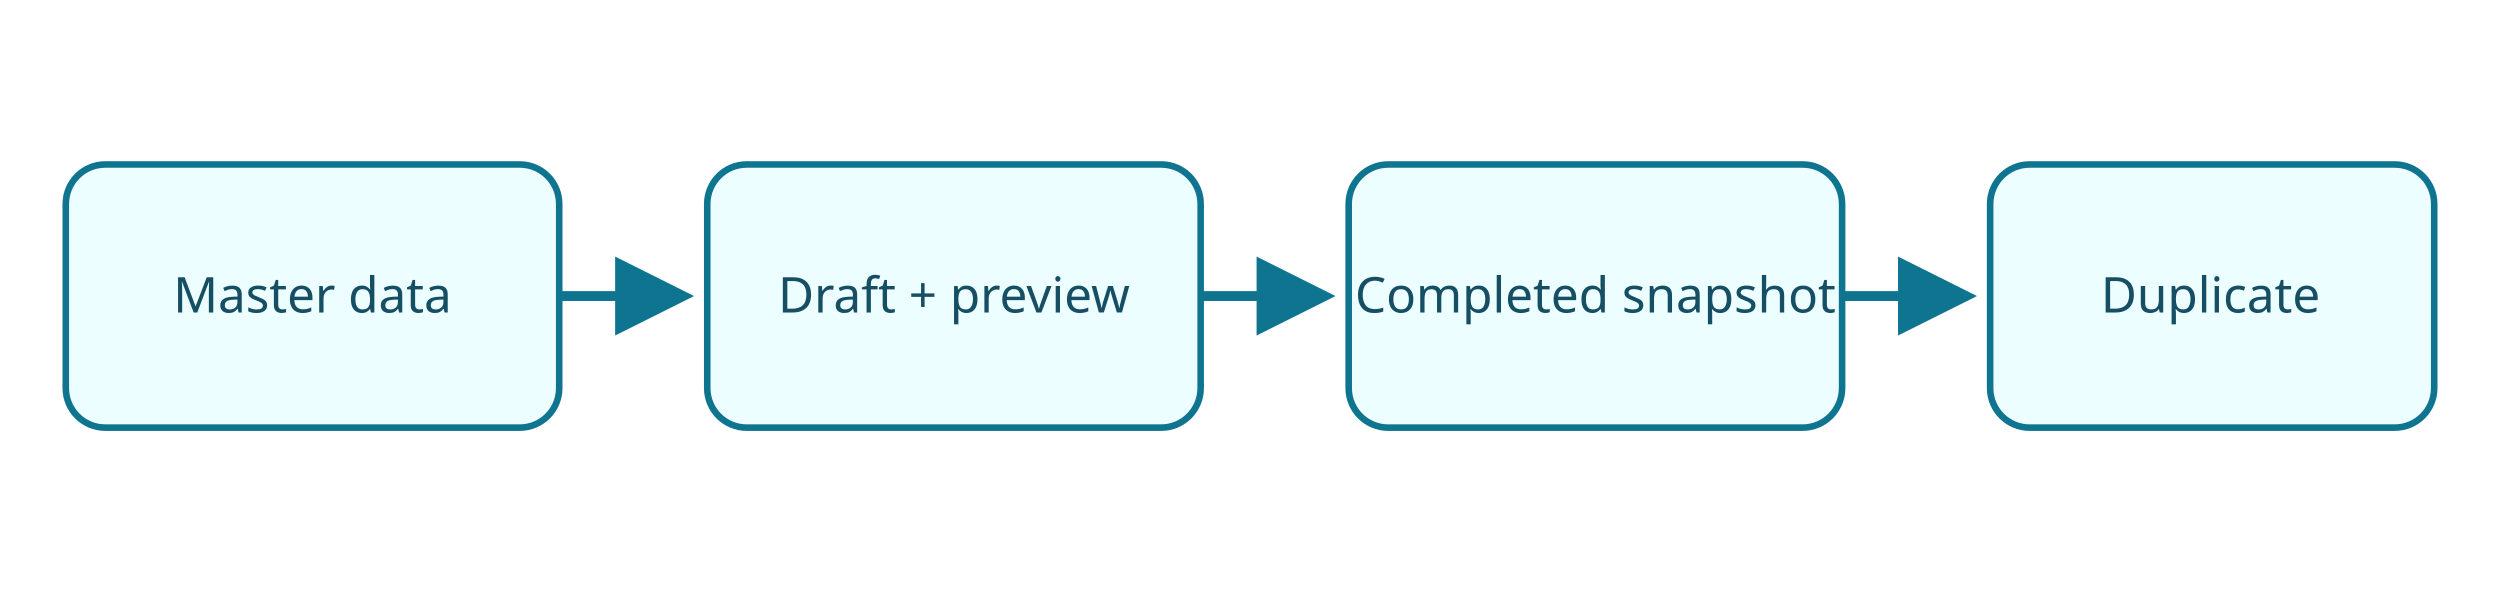
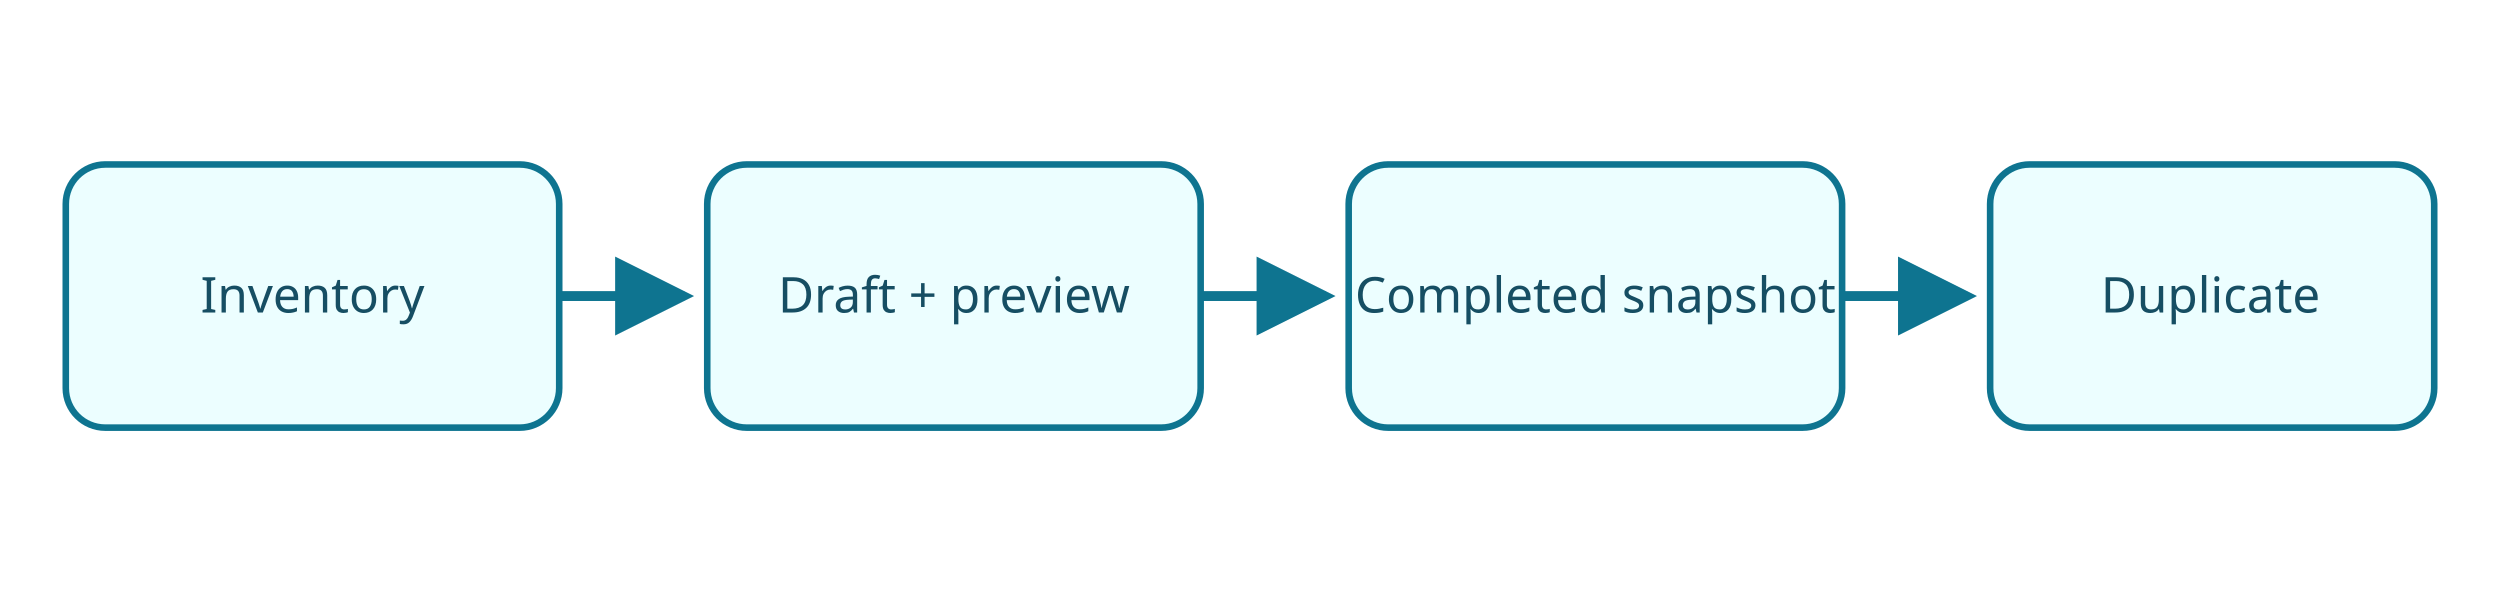
<svg xmlns="http://www.w3.org/2000/svg" viewBox="0 0 760 180" role="img" aria-labelledby="title desc">
  <defs>
    <marker id="arrow" markerWidth="8" markerHeight="8" refX="7" refY="4" orient="auto">
      <path d="M0 0 8 4 0 8Z" fill="#0e7490" />
    </marker>
  </defs>
  <g font-family="system-ui,sans-serif" font-size="15" text-anchor="middle">
    <g fill="#ecfeff" stroke="#0e7490" stroke-width="2">
      <rect x="20" y="50" width="150" height="80" rx="12" />
      <rect x="215" y="50" width="150" height="80" rx="12" />
      <rect x="410" y="50" width="150" height="80" rx="12" />
      <rect x="605" y="50" width="135" height="80" rx="12" />
    </g>
    <g fill="#164e63">
-       <text x="95" y="95">Master data</text>
+       <text x="95" y="95">Inventory</text>
      <text x="290" y="95">Draft + preview</text>
      <text x="485" y="95">Completed snapshot</text>
      <text x="672" y="95">Duplicate</text>
    </g>
    <g stroke="#0e7490" stroke-width="3" marker-end="url(#arrow)">
      <path d="M170 90h38" />
      <path d="M365 90h38" />
      <path d="M560 90h38" />
    </g>
  </g>
</svg>
